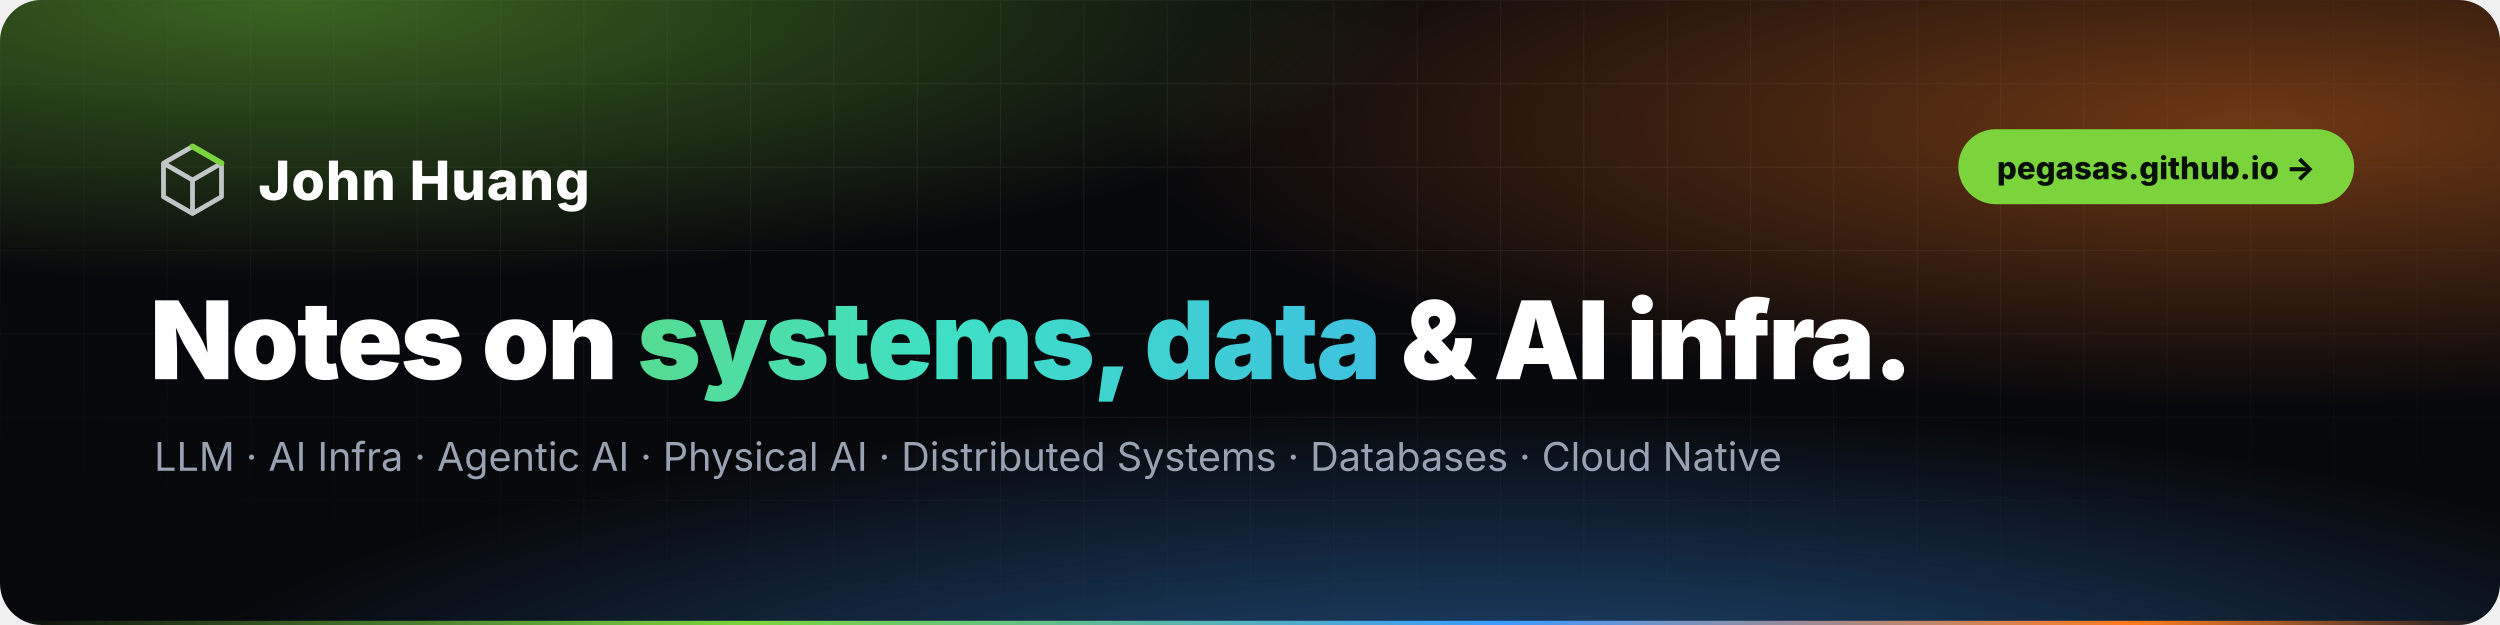
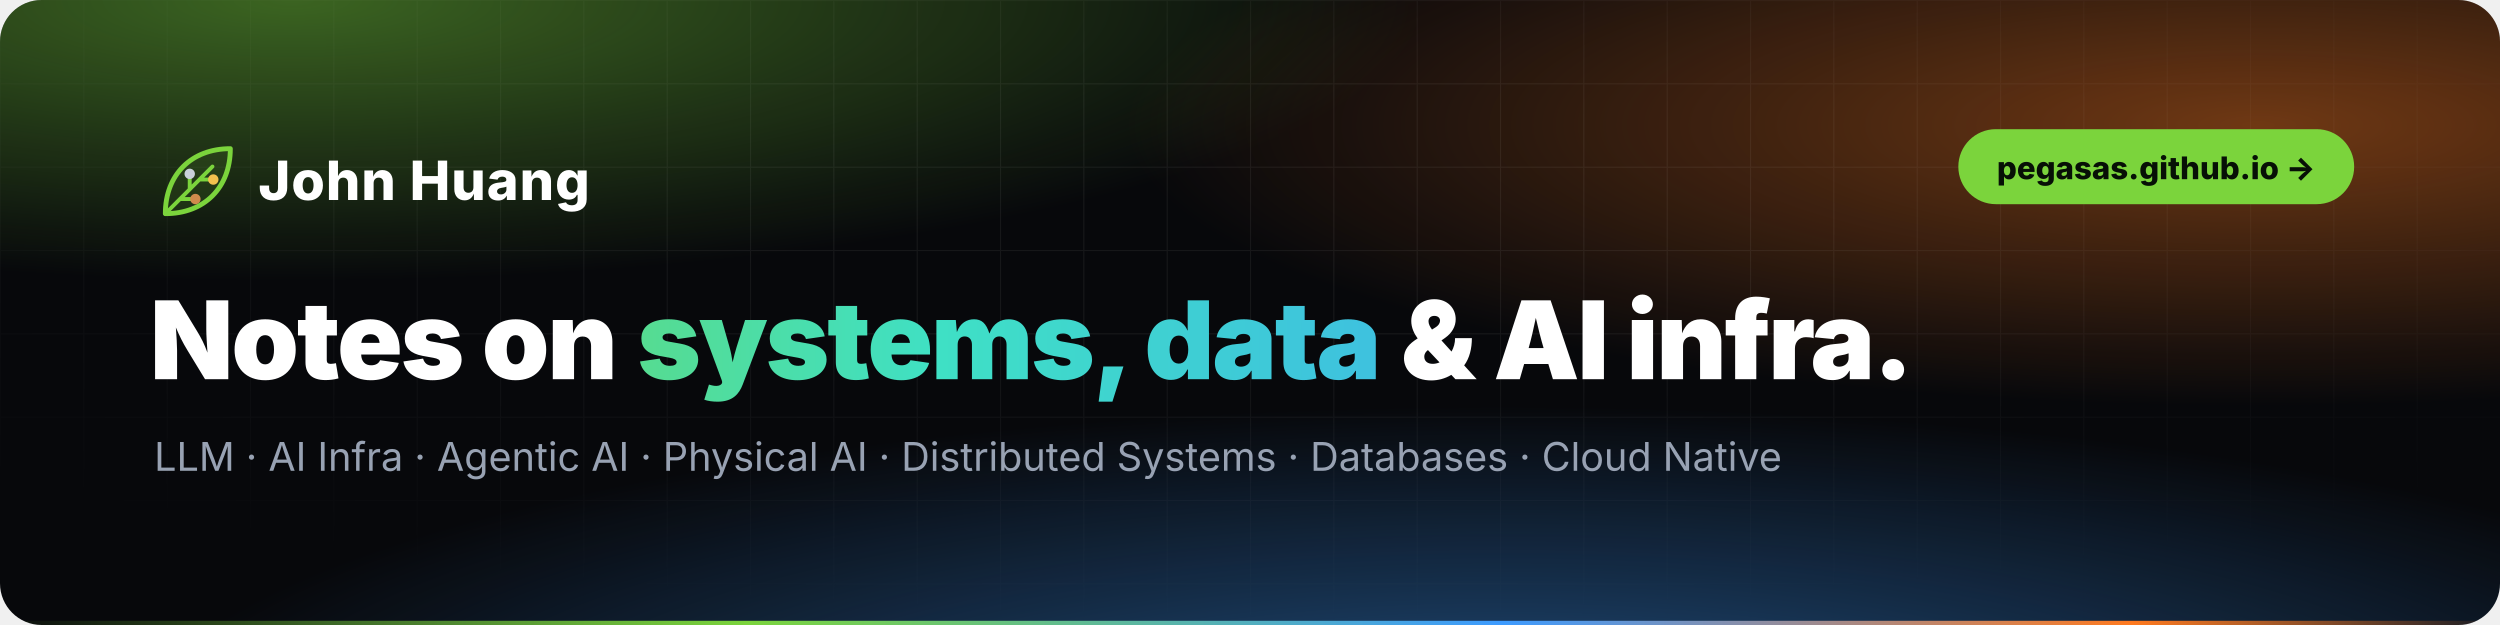
<svg xmlns="http://www.w3.org/2000/svg" width="1200" height="300" viewBox="0 0 1200 300" role="img" aria-label="John Huang — Notes on systems, data and AI infra">
  <defs>
    <radialGradient id="g1" cx="12%" cy="0%" r="45%">
      <stop offset="0" stop-color="#7bd43c" stop-opacity=".45" />
      <stop offset="1" stop-color="#7bd43c" stop-opacity="0" />
    </radialGradient>
    <radialGradient id="g2" cx="90%" cy="20%" r="45%">
      <stop offset="0" stop-color="#ff7a1f" stop-opacity=".42" />
      <stop offset="1" stop-color="#ff7a1f" stop-opacity="0" />
    </radialGradient>
    <radialGradient id="g3" cx="60%" cy="120%" r="55%">
      <stop offset="0" stop-color="#3d9bff" stop-opacity=".5" />
      <stop offset="1" stop-color="#3d9bff" stop-opacity="0" />
    </radialGradient>
    <linearGradient id="t" x1="0" x2="1">
      <stop offset="0" stop-color="#7bd43c" />
      <stop offset=".45" stop-color="#3fe0c5" />
      <stop offset="1" stop-color="#3d9bff" />
    </linearGradient>
    <linearGradient id="line" x1="0" x2="1">
      <stop offset="0" stop-color="#7bd43c" stop-opacity="0" />
      <stop offset=".3" stop-color="#7bd43c" />
      <stop offset=".6" stop-color="#3d9bff" />
      <stop offset=".85" stop-color="#ff7a1f" />
      <stop offset="1" stop-color="#ff7a1f" stop-opacity="0" />
    </linearGradient>
    <pattern id="grid" width="40" height="40" patternUnits="userSpaceOnUse">
      <path d="M40 0H0V40" fill="none" stroke="#fff" stroke-opacity=".06" />
    </pattern>
    <radialGradient id="fade" cx="50%" cy="35%" r="65%">
      <stop offset=".3" stop-color="#fff" />
      <stop offset="1" stop-color="#fff" stop-opacity="0" />
    </radialGradient>
    <mask id="m">
      <rect width="1200" height="300" fill="url(#fade)" />
    </mask>
    <clipPath id="r">
      <rect width="1200" height="300" rx="20" />
    </clipPath>
  </defs>
  <style>
    .f{font-family:-apple-system,BlinkMacSystemFont,"Segoe UI",Inter,Helvetica,Arial,sans-serif}
    .pulse{animation:p 3.2s ease-in-out infinite}
    @keyframes p{0%,100%{opacity:.55}50%{opacity:1}}
  </style>
  <g clip-path="url(#r)">
    <rect width="1200" height="300" fill="#07080b" />
    <rect width="1200" height="300" fill="url(#g1)" class="pulse" />
    <rect width="1200" height="300" fill="url(#g2)" />
    <rect width="1200" height="300" fill="url(#g3)" />
    <rect width="1200" height="300" fill="url(#grid)" mask="url(#m)" />
    <rect y="298" width="1200" height="2" fill="url(#line)" />
    <g transform="translate(72 66)">
-       <g transform="translate(2 2) scale(1.15)">
-         <path d="M16 2L28.1 9L28.1 23L16 30L3.9 23L3.9 9Z M3.9 9L16 16L28.1 9M16 16V30" fill="none" stroke="#e9edf4" stroke-opacity=".8" stroke-width="2" stroke-linejoin="round" stroke-linecap="round" />
-         <path d="M16 2L28.1 9" fill="none" stroke="#7bd43c" stroke-width="2.4" stroke-linecap="round" />
+       <g transform="translate(-2 -4) scale(.78)">
+         <path d="M12 52C12 28 28 12 52 12C52 36 36 52 12 52Z" fill="#7bd43c" fill-opacity=".10" stroke="#7bd43c" stroke-width="3" stroke-linejoin="round" />
+         <path d="M12 52L41 23M21 43H29M27 37V29M33 31H40" fill="none" stroke="#7bd43c" stroke-width="2.4" stroke-linecap="round" />
+         <circle cx="30.5" cy="43" r="3.2" fill="#d08a4c" />
+         <circle cx="27" cy="27.5" r="3.2" fill="#c9d1d9" />
+         <circle cx="41.5" cy="31" r="3.2" fill="#f2c14e" />
      </g>
      <text x="52" y="30" class="f" font-size="26" font-weight="800" fill="#fff" letter-spacing=".5">John Huang</text>
    </g>
    <text x="72" y="182" class="f" font-size="52" font-weight="900" fill="#fff" letter-spacing="-1">Notes on <tspan fill="url(#t)">systems, data</tspan> &amp; AI infra.</text>
    <text x="74" y="226" class="f" font-size="19" fill="#98a2b3">LLM · AI Infra · Agentic AI · Physical AI · Distributed Systems · Databases · Cloud Native</text>
    <g transform="translate(940 62)">
      <rect width="190" height="36" rx="18" fill="#7bd43c" />
      <text x="95" y="24" text-anchor="middle" class="f" font-size="15" font-weight="800" fill="#071006">pegasas.github.io →</text>
    </g>
  </g>
</svg>
